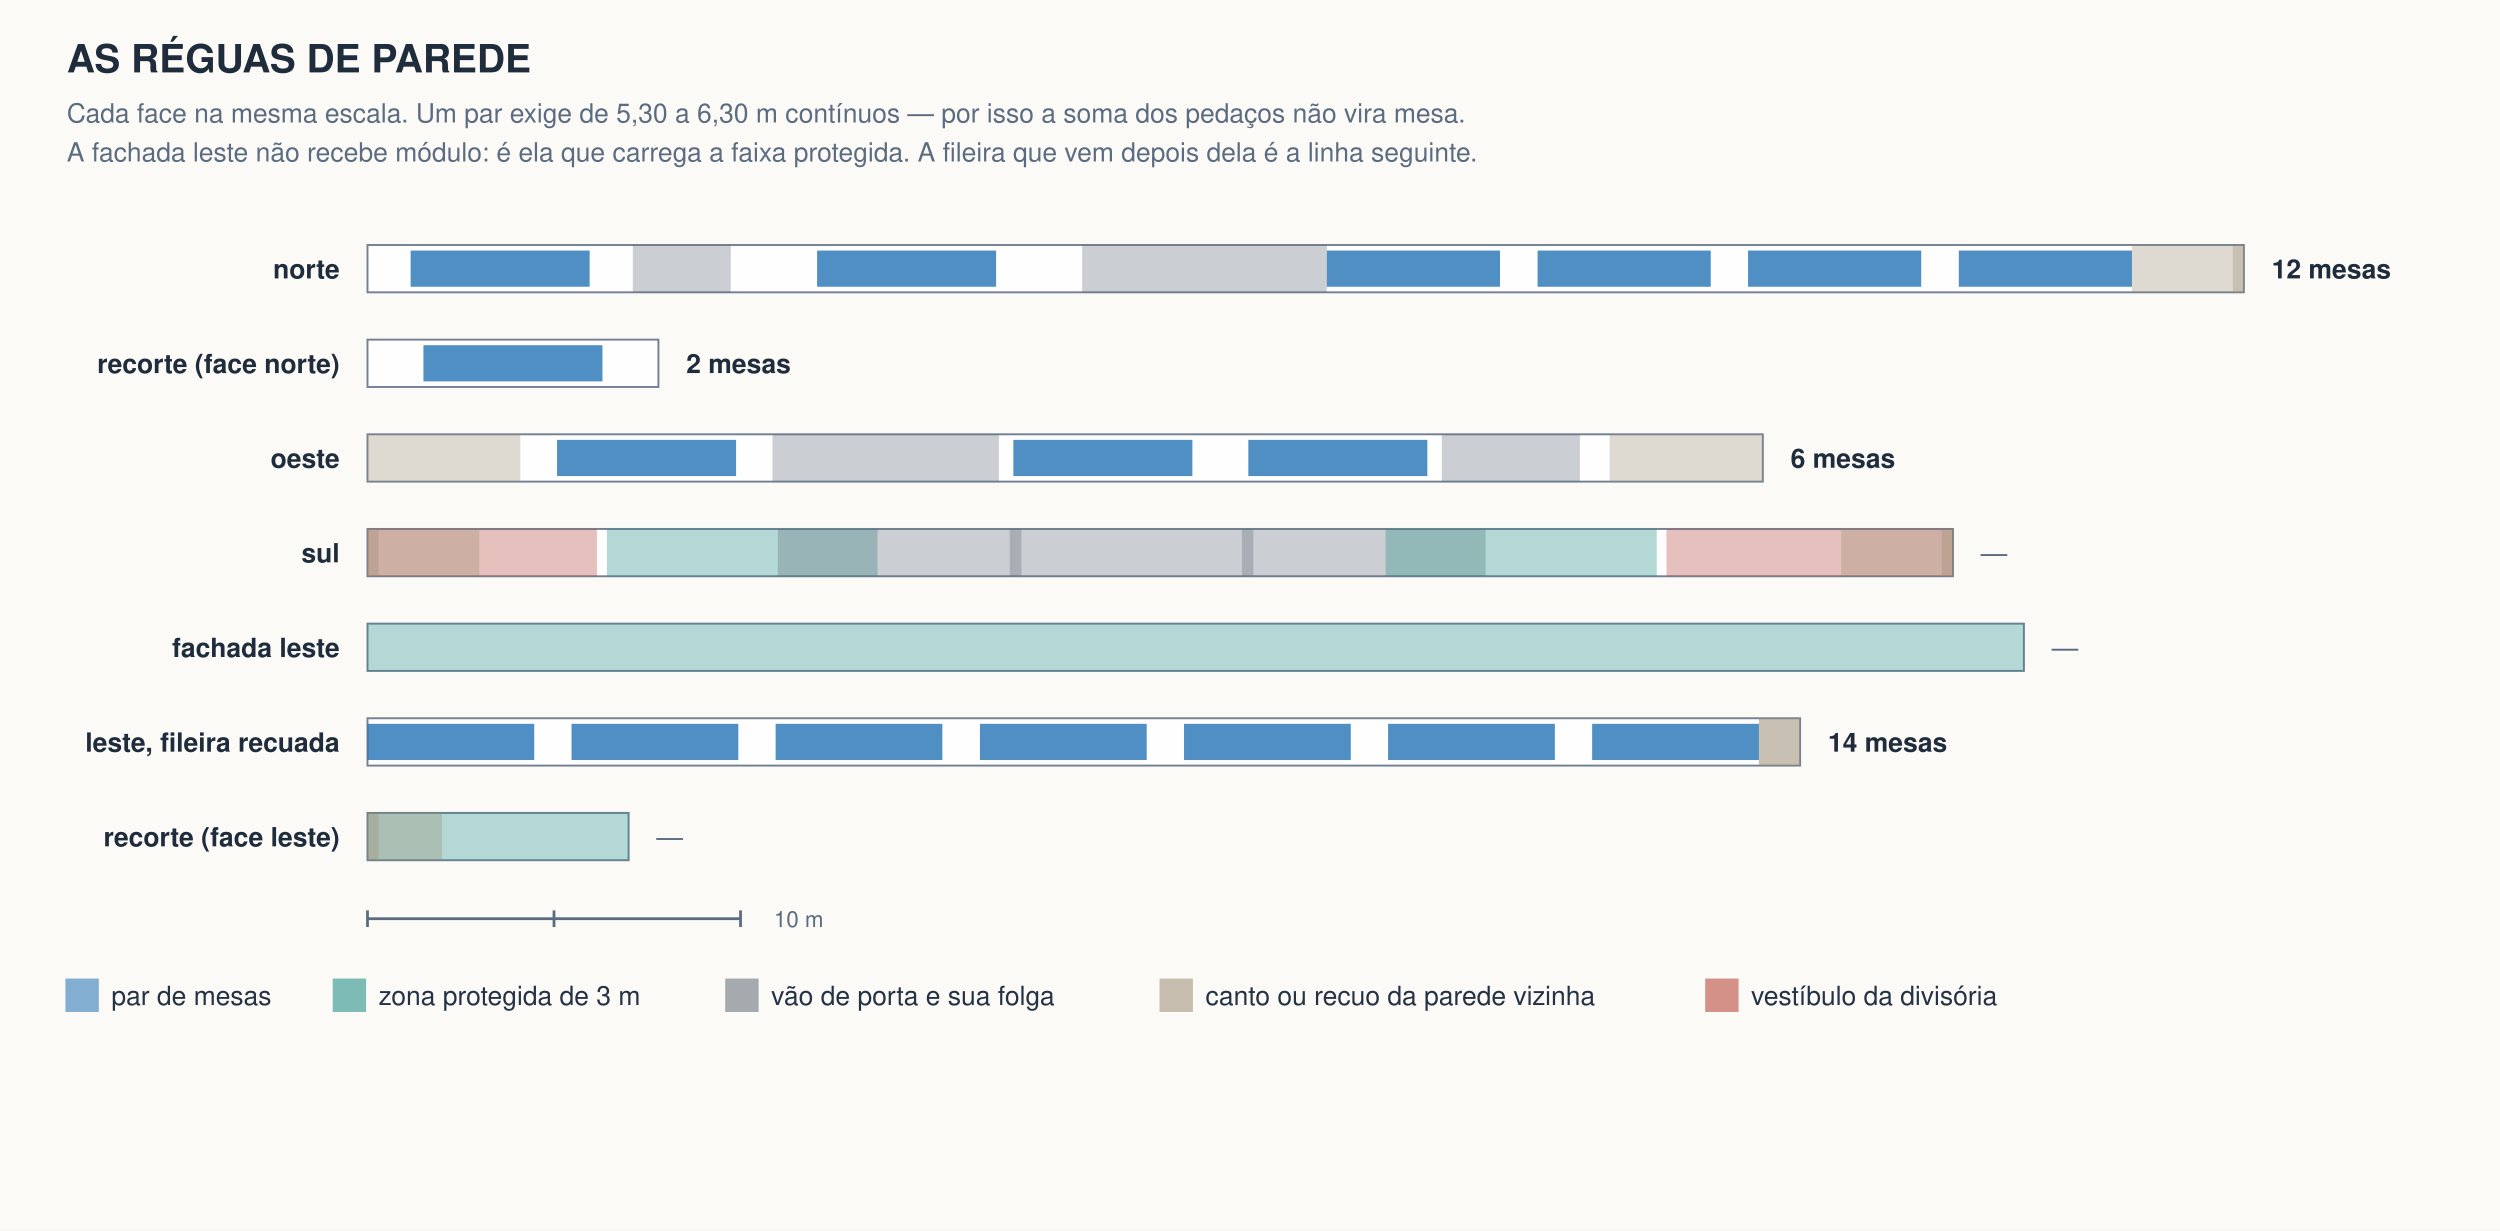
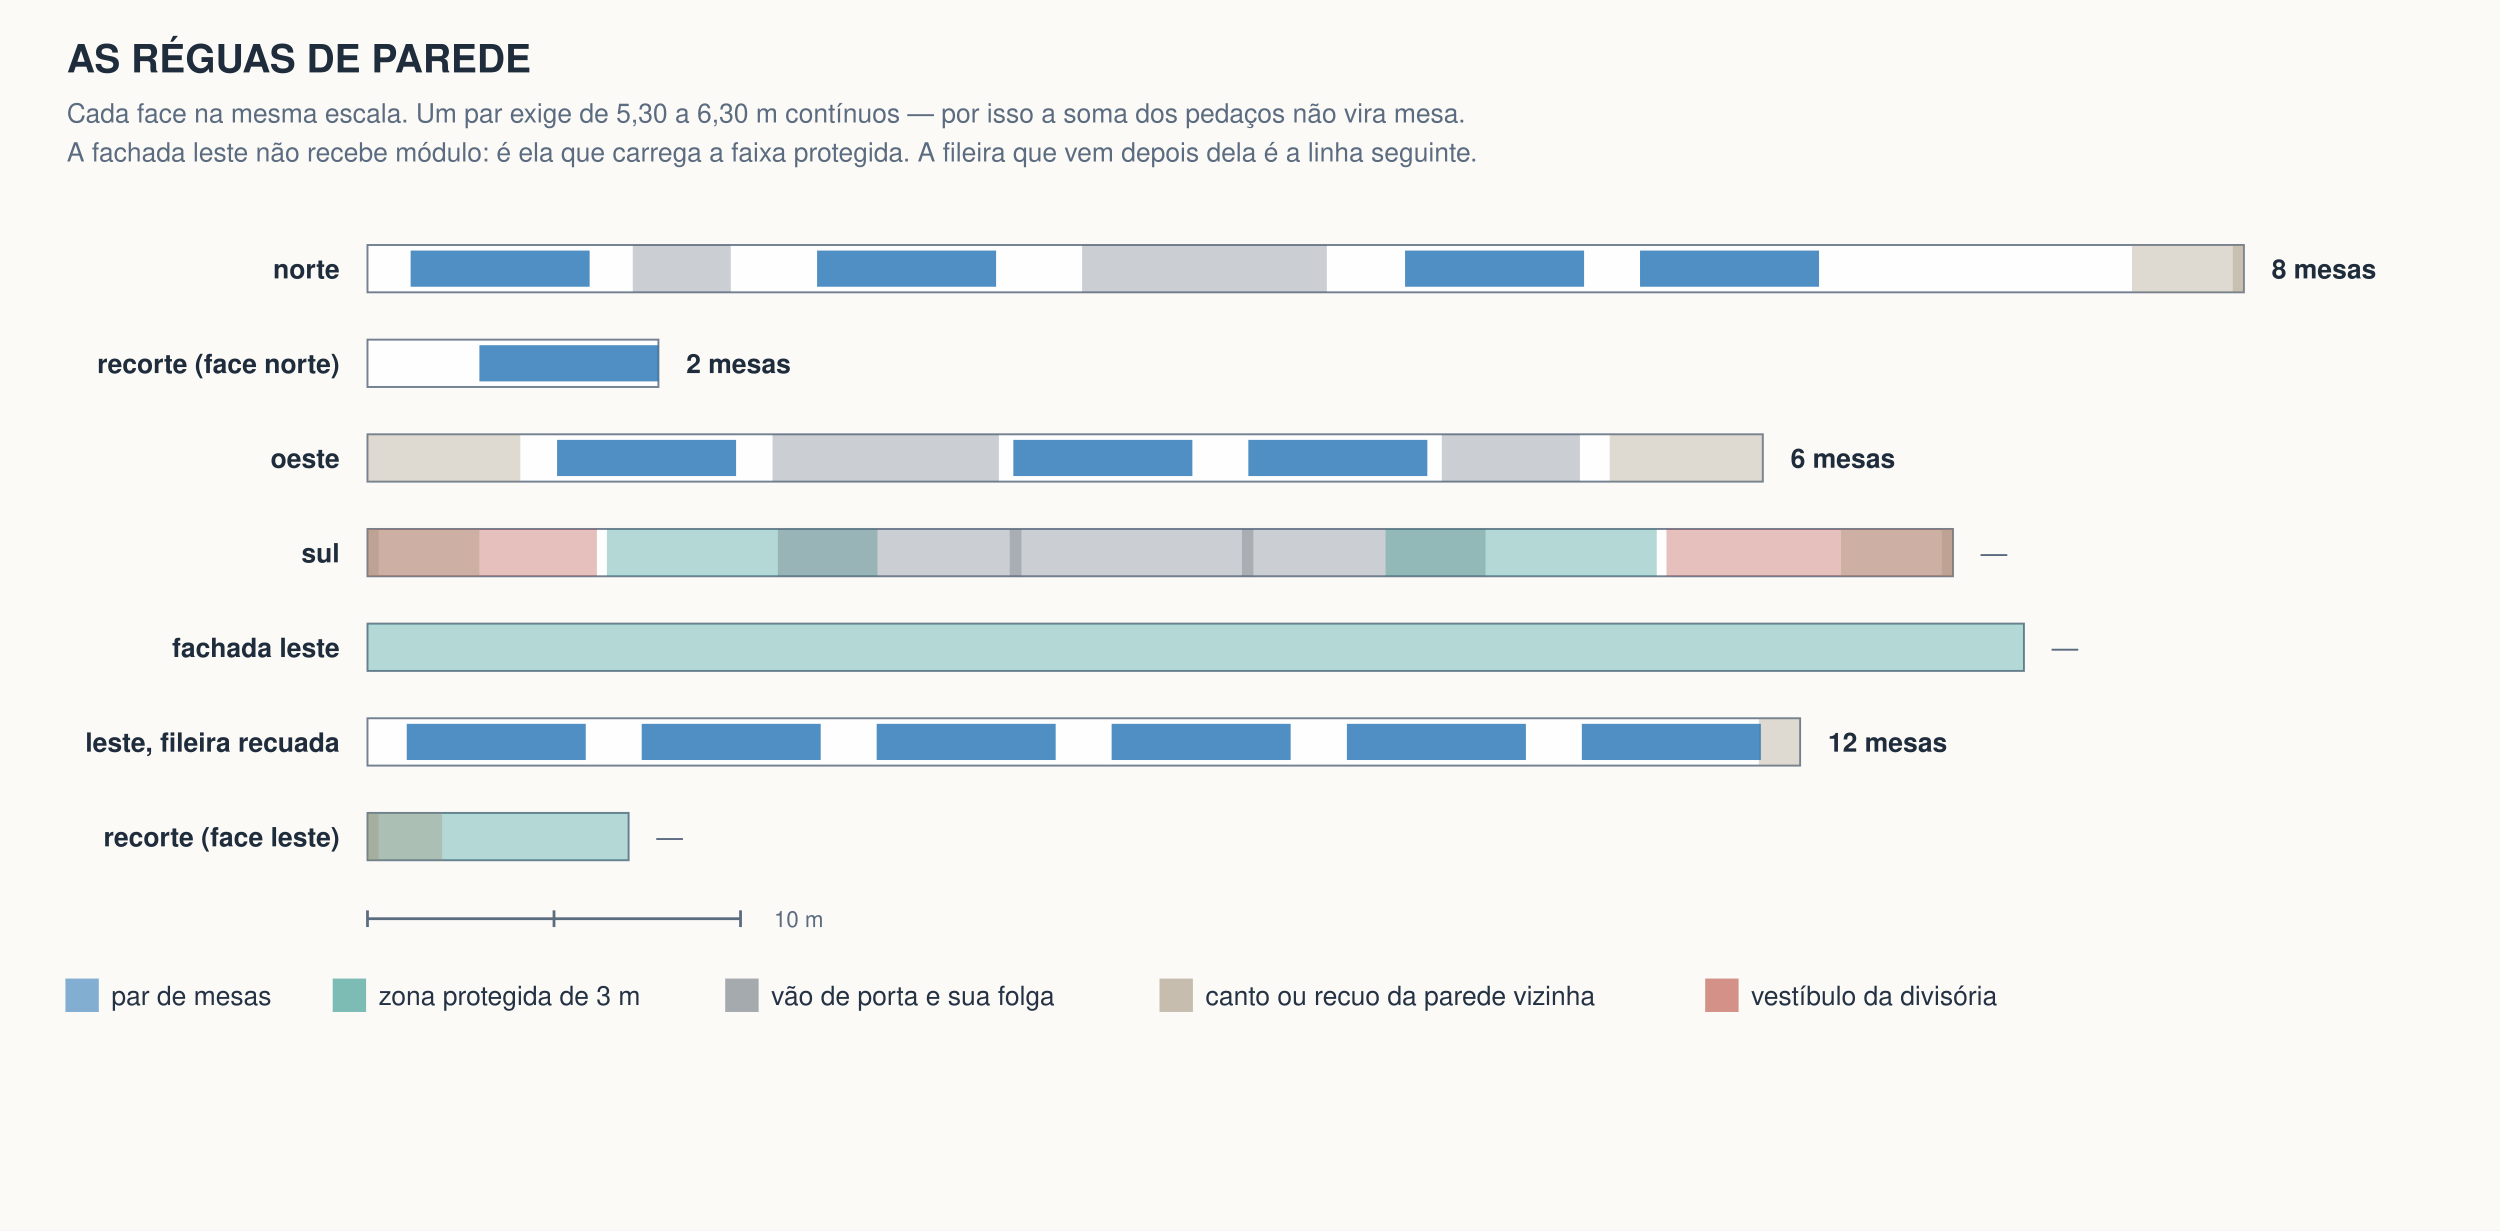
<svg xmlns="http://www.w3.org/2000/svg" viewBox="0 0 898 442" style="width:100%;height:auto" role="img" aria-label="As réguas de parede do cenário B">
  <rect x="0" y="0" width="898" height="442" fill="#fbfaf7" />
  <text x="24.0" y="26.0" font-family="ui-sans-serif,system-ui,'Segoe UI',Helvetica,Arial,sans-serif" font-size="14" fill="#1f2c3c" text-anchor="start" font-weight="700">AS RÉGUAS DE PAREDE</text>
  <text x="24.0" y="44.0" font-family="ui-sans-serif,system-ui,'Segoe UI',Helvetica,Arial,sans-serif" font-size="9.5" fill="#5c6c80" text-anchor="start">Cada face na mesma escala. Um par exige de 5,30 a 6,30 m contínuos — por isso a soma dos pedaços não vira mesa.</text>
  <text x="24.0" y="58.0" font-family="ui-sans-serif,system-ui,'Segoe UI',Helvetica,Arial,sans-serif" font-size="9.5" fill="#5c6c80" text-anchor="start">A fachada leste não recebe módulo: é ela que carrega a faixa protegida. A fileira que vem depois dela é a linha seguinte.</text>
  <text x="122.0" y="100.0" font-family="ui-sans-serif,system-ui,'Segoe UI',Helvetica,Arial,sans-serif" font-size="9.5" fill="#1f2c3c" text-anchor="end" font-weight="600">norte</text>
  <rect x="132.0" y="88.0" width="674.0" height="17.0" fill="#fff" stroke="#5c6c80" stroke-width="0.7" opacity=".85" />
  <rect x="227.3" y="88.0" width="35.2" height="17.0" fill="#5d6773" opacity=".32" />
  <rect x="388.7" y="88.0" width="87.9" height="17.0" fill="#5d6773" opacity=".32" />
  <rect x="765.8" y="88.0" width="40.2" height="17.0" fill="#9a8b72" opacity=".32" />
  <rect x="802.0" y="88.0" width="4.0" height="17.0" fill="#9a8b72" opacity=".32" />
  <rect x="147.5" y="90.0" width="64.3" height="13.0" fill="#1f6fb2" opacity=".78" />
  <rect x="293.5" y="90.0" width="64.3" height="13.0" fill="#1f6fb2" opacity=".78" />
-   <rect x="476.6" y="90.0" width="62.2" height="13.0" fill="#1f6fb2" opacity=".78" />
-   <rect x="552.3" y="90.0" width="62.2" height="13.0" fill="#1f6fb2" opacity=".78" />
-   <rect x="627.9" y="90.0" width="62.2" height="13.0" fill="#1f6fb2" opacity=".78" />
-   <rect x="703.6" y="90.0" width="62.2" height="13.0" fill="#1f6fb2" opacity=".78" />
-   <text x="816.0" y="100.0" font-family="ui-sans-serif,system-ui,'Segoe UI',Helvetica,Arial,sans-serif" font-size="9.5" fill="#1f2c3c" text-anchor="start" font-weight="600">12 mesas</text>
+   <rect x="504.7" y="90.0" width="64.3" height="13.0" fill="#1f6fb2" opacity=".78" />
+   <rect x="589.1" y="90.0" width="64.3" height="13.0" fill="#1f6fb2" opacity=".78" />
+   <text x="816.0" y="100.0" font-family="ui-sans-serif,system-ui,'Segoe UI',Helvetica,Arial,sans-serif" font-size="9.5" fill="#1f2c3c" text-anchor="start" font-weight="600">8 mesas</text>
  <text x="122.0" y="134.0" font-family="ui-sans-serif,system-ui,'Segoe UI',Helvetica,Arial,sans-serif" font-size="9.5" fill="#1f2c3c" text-anchor="end" font-weight="600">recorte (face norte)</text>
  <rect x="132.0" y="122.0" width="104.5" height="17.0" fill="#fff" stroke="#5c6c80" stroke-width="0.7" opacity=".85" />
-   <rect x="152.1" y="124.0" width="64.3" height="13.0" fill="#1f6fb2" opacity=".78" />
+   <rect x="172.2" y="124.0" width="64.3" height="13.0" fill="#1f6fb2" opacity=".78" />
  <text x="246.5" y="134.0" font-family="ui-sans-serif,system-ui,'Segoe UI',Helvetica,Arial,sans-serif" font-size="9.5" fill="#1f2c3c" text-anchor="start" font-weight="600">2 mesas</text>
  <text x="122.0" y="168.0" font-family="ui-sans-serif,system-ui,'Segoe UI',Helvetica,Arial,sans-serif" font-size="9.5" fill="#1f2c3c" text-anchor="end" font-weight="600">oeste</text>
  <rect x="132.0" y="156.0" width="501.2" height="17.0" fill="#fff" stroke="#5c6c80" stroke-width="0.7" opacity=".85" />
  <rect x="277.5" y="156.0" width="81.3" height="17.0" fill="#5d6773" opacity=".32" />
  <rect x="517.9" y="156.0" width="49.6" height="17.0" fill="#5d6773" opacity=".32" />
  <rect x="578.2" y="156.0" width="54.9" height="17.0" fill="#9a8b72" opacity=".32" />
  <rect x="132.0" y="156.0" width="54.9" height="17.0" fill="#9a8b72" opacity=".32" />
  <rect x="200.1" y="158.0" width="64.3" height="13.0" fill="#1f6fb2" opacity=".78" />
  <rect x="364.0" y="158.0" width="64.3" height="13.0" fill="#1f6fb2" opacity=".78" />
  <rect x="448.4" y="158.0" width="64.3" height="13.0" fill="#1f6fb2" opacity=".78" />
  <text x="643.2" y="168.0" font-family="ui-sans-serif,system-ui,'Segoe UI',Helvetica,Arial,sans-serif" font-size="9.5" fill="#1f2c3c" text-anchor="start" font-weight="600">6 mesas</text>
  <text x="122.0" y="202.0" font-family="ui-sans-serif,system-ui,'Segoe UI',Helvetica,Arial,sans-serif" font-size="9.5" fill="#1f2c3c" text-anchor="end" font-weight="600">sul</text>
  <rect x="132.0" y="190.0" width="569.5" height="17.0" fill="#fff" stroke="#5c6c80" stroke-width="0.7" opacity=".85" />
  <rect x="132.0" y="190.0" width="82.4" height="17.0" fill="#b23b2e" opacity=".32" />
  <rect x="218.0" y="190.0" width="97.2" height="17.0" fill="#16867f" opacity=".32" />
  <rect x="279.4" y="190.0" width="87.5" height="17.0" fill="#5d6773" opacity=".32" />
  <rect x="362.7" y="190.0" width="87.5" height="17.0" fill="#5d6773" opacity=".32" />
  <rect x="446.1" y="190.0" width="87.5" height="17.0" fill="#5d6773" opacity=".32" />
  <rect x="497.7" y="190.0" width="97.4" height="17.0" fill="#16867f" opacity=".32" />
  <rect x="598.6" y="190.0" width="102.9" height="17.0" fill="#b23b2e" opacity=".32" />
  <rect x="661.3" y="190.0" width="40.2" height="17.0" fill="#9a8b72" opacity=".32" />
  <rect x="132.0" y="190.0" width="40.2" height="17.0" fill="#9a8b72" opacity=".32" />
  <rect x="697.5" y="190.0" width="4.0" height="17.0" fill="#9a8b72" opacity=".32" />
  <rect x="132.0" y="190.0" width="4.0" height="17.0" fill="#9a8b72" opacity=".32" />
  <text x="711.5" y="202.0" font-family="ui-sans-serif,system-ui,'Segoe UI',Helvetica,Arial,sans-serif" font-size="9.5" fill="#5c6c80" text-anchor="start">—</text>
  <text x="122.0" y="236.0" font-family="ui-sans-serif,system-ui,'Segoe UI',Helvetica,Arial,sans-serif" font-size="9.5" fill="#1f2c3c" text-anchor="end" font-weight="600">fachada leste</text>
  <rect x="132.0" y="224.0" width="595.0" height="17.0" fill="#fff" stroke="#5c6c80" stroke-width="0.7" opacity=".85" />
  <rect x="132.0" y="224.0" width="595.0" height="17.0" fill="#16867f" opacity=".32" />
  <text x="737.0" y="236.0" font-family="ui-sans-serif,system-ui,'Segoe UI',Helvetica,Arial,sans-serif" font-size="9.5" fill="#5c6c80" text-anchor="start">—</text>
  <text x="122.0" y="270.0" font-family="ui-sans-serif,system-ui,'Segoe UI',Helvetica,Arial,sans-serif" font-size="9.5" fill="#1f2c3c" text-anchor="end" font-weight="600">leste, fileira recuada</text>
  <rect x="132.0" y="258.0" width="514.6" height="17.0" fill="#fff" stroke="#5c6c80" stroke-width="0.7" opacity=".85" />
  <rect x="631.8" y="258.0" width="14.7" height="17.0" fill="#9a8b72" opacity=".32" />
-   <rect x="631.8" y="258.0" width="14.7" height="17.0" fill="#9a8b72" opacity=".32" />
-   <rect x="132.0" y="260.0" width="59.9" height="13.0" fill="#1f6fb2" opacity=".78" />
-   <rect x="205.3" y="260.0" width="59.9" height="13.0" fill="#1f6fb2" opacity=".78" />
-   <rect x="278.6" y="260.0" width="59.9" height="13.0" fill="#1f6fb2" opacity=".78" />
-   <rect x="352.0" y="260.0" width="59.9" height="13.0" fill="#1f6fb2" opacity=".78" />
-   <rect x="425.3" y="260.0" width="59.9" height="13.0" fill="#1f6fb2" opacity=".78" />
-   <rect x="498.6" y="260.0" width="59.9" height="13.0" fill="#1f6fb2" opacity=".78" />
-   <rect x="571.9" y="260.0" width="59.9" height="13.0" fill="#1f6fb2" opacity=".78" />
-   <text x="656.6" y="270.0" font-family="ui-sans-serif,system-ui,'Segoe UI',Helvetica,Arial,sans-serif" font-size="9.5" fill="#1f2c3c" text-anchor="start" font-weight="600">14 mesas</text>
+   <rect x="146.1" y="260.0" width="64.3" height="13.0" fill="#1f6fb2" opacity=".78" />
+   <rect x="230.5" y="260.0" width="64.3" height="13.0" fill="#1f6fb2" opacity=".78" />
+   <rect x="314.9" y="260.0" width="64.3" height="13.0" fill="#1f6fb2" opacity=".78" />
+   <rect x="399.3" y="260.0" width="64.3" height="13.0" fill="#1f6fb2" opacity=".78" />
+   <rect x="483.8" y="260.0" width="64.3" height="13.0" fill="#1f6fb2" opacity=".78" />
+   <rect x="568.2" y="260.0" width="64.3" height="13.0" fill="#1f6fb2" opacity=".78" />
+   <text x="656.6" y="270.0" font-family="ui-sans-serif,system-ui,'Segoe UI',Helvetica,Arial,sans-serif" font-size="9.5" fill="#1f2c3c" text-anchor="start" font-weight="600">12 mesas</text>
  <text x="122.0" y="304.0" font-family="ui-sans-serif,system-ui,'Segoe UI',Helvetica,Arial,sans-serif" font-size="9.5" fill="#1f2c3c" text-anchor="end" font-weight="600">recorte (face leste)</text>
  <rect x="132.0" y="292.0" width="93.8" height="17.0" fill="#fff" stroke="#5c6c80" stroke-width="0.7" opacity=".85" />
  <rect x="132.0" y="292.0" width="93.8" height="17.0" fill="#16867f" opacity=".32" />
  <rect x="132.0" y="292.0" width="26.8" height="17.0" fill="#9a8b72" opacity=".32" />
  <rect x="132.0" y="292.0" width="4.0" height="17.0" fill="#9a8b72" opacity=".32" />
  <text x="235.8" y="304.0" font-family="ui-sans-serif,system-ui,'Segoe UI',Helvetica,Arial,sans-serif" font-size="9.5" fill="#5c6c80" text-anchor="start">—</text>
  <line x1="132.0" y1="330.0" x2="266.0" y2="330.0" stroke="#5c6c80" stroke-width="1" />
  <line x1="132.0" y1="327.0" x2="132.0" y2="333.0" stroke="#5c6c80" stroke-width="1" />
  <line x1="199.0" y1="327.0" x2="199.0" y2="333.0" stroke="#5c6c80" stroke-width="1" />
  <line x1="266.0" y1="327.0" x2="266.0" y2="333.0" stroke="#5c6c80" stroke-width="1" />
  <text x="278.0" y="333.0" font-family="ui-sans-serif,system-ui,'Segoe UI',Helvetica,Arial,sans-serif" font-size="8" fill="#5c6c80" text-anchor="start">10 m</text>
  <rect x="24.0" y="352.0" width="11" height="11" fill="#1f6fb2" opacity=".55" stroke="#1f6fb2" />
  <text x="40.0" y="361.0" font-family="ui-sans-serif,system-ui,'Segoe UI',Helvetica,Arial,sans-serif" font-size="9.5" fill="#243244" text-anchor="start">par de mesas</text>
  <rect x="120.0" y="352.0" width="11" height="11" fill="#16867f" opacity=".55" stroke="#16867f" />
  <text x="136.0" y="361.0" font-family="ui-sans-serif,system-ui,'Segoe UI',Helvetica,Arial,sans-serif" font-size="9.5" fill="#243244" text-anchor="start">zona protegida de 3 m</text>
  <rect x="261.0" y="352.0" width="11" height="11" fill="#5d6773" opacity=".55" stroke="#5d6773" />
  <text x="277.0" y="361.0" font-family="ui-sans-serif,system-ui,'Segoe UI',Helvetica,Arial,sans-serif" font-size="9.5" fill="#243244" text-anchor="start">vão de porta e sua folga</text>
  <rect x="417.0" y="352.0" width="11" height="11" fill="#9a8b72" opacity=".55" stroke="#9a8b72" />
  <text x="433.0" y="361.0" font-family="ui-sans-serif,system-ui,'Segoe UI',Helvetica,Arial,sans-serif" font-size="9.5" fill="#243244" text-anchor="start">canto ou recuo da parede vizinha</text>
  <rect x="613.0" y="352.0" width="11" height="11" fill="#b23b2e" opacity=".55" stroke="#b23b2e" />
  <text x="629.0" y="361.0" font-family="ui-sans-serif,system-ui,'Segoe UI',Helvetica,Arial,sans-serif" font-size="9.5" fill="#243244" text-anchor="start">vestíbulo da divisória</text>
</svg>
